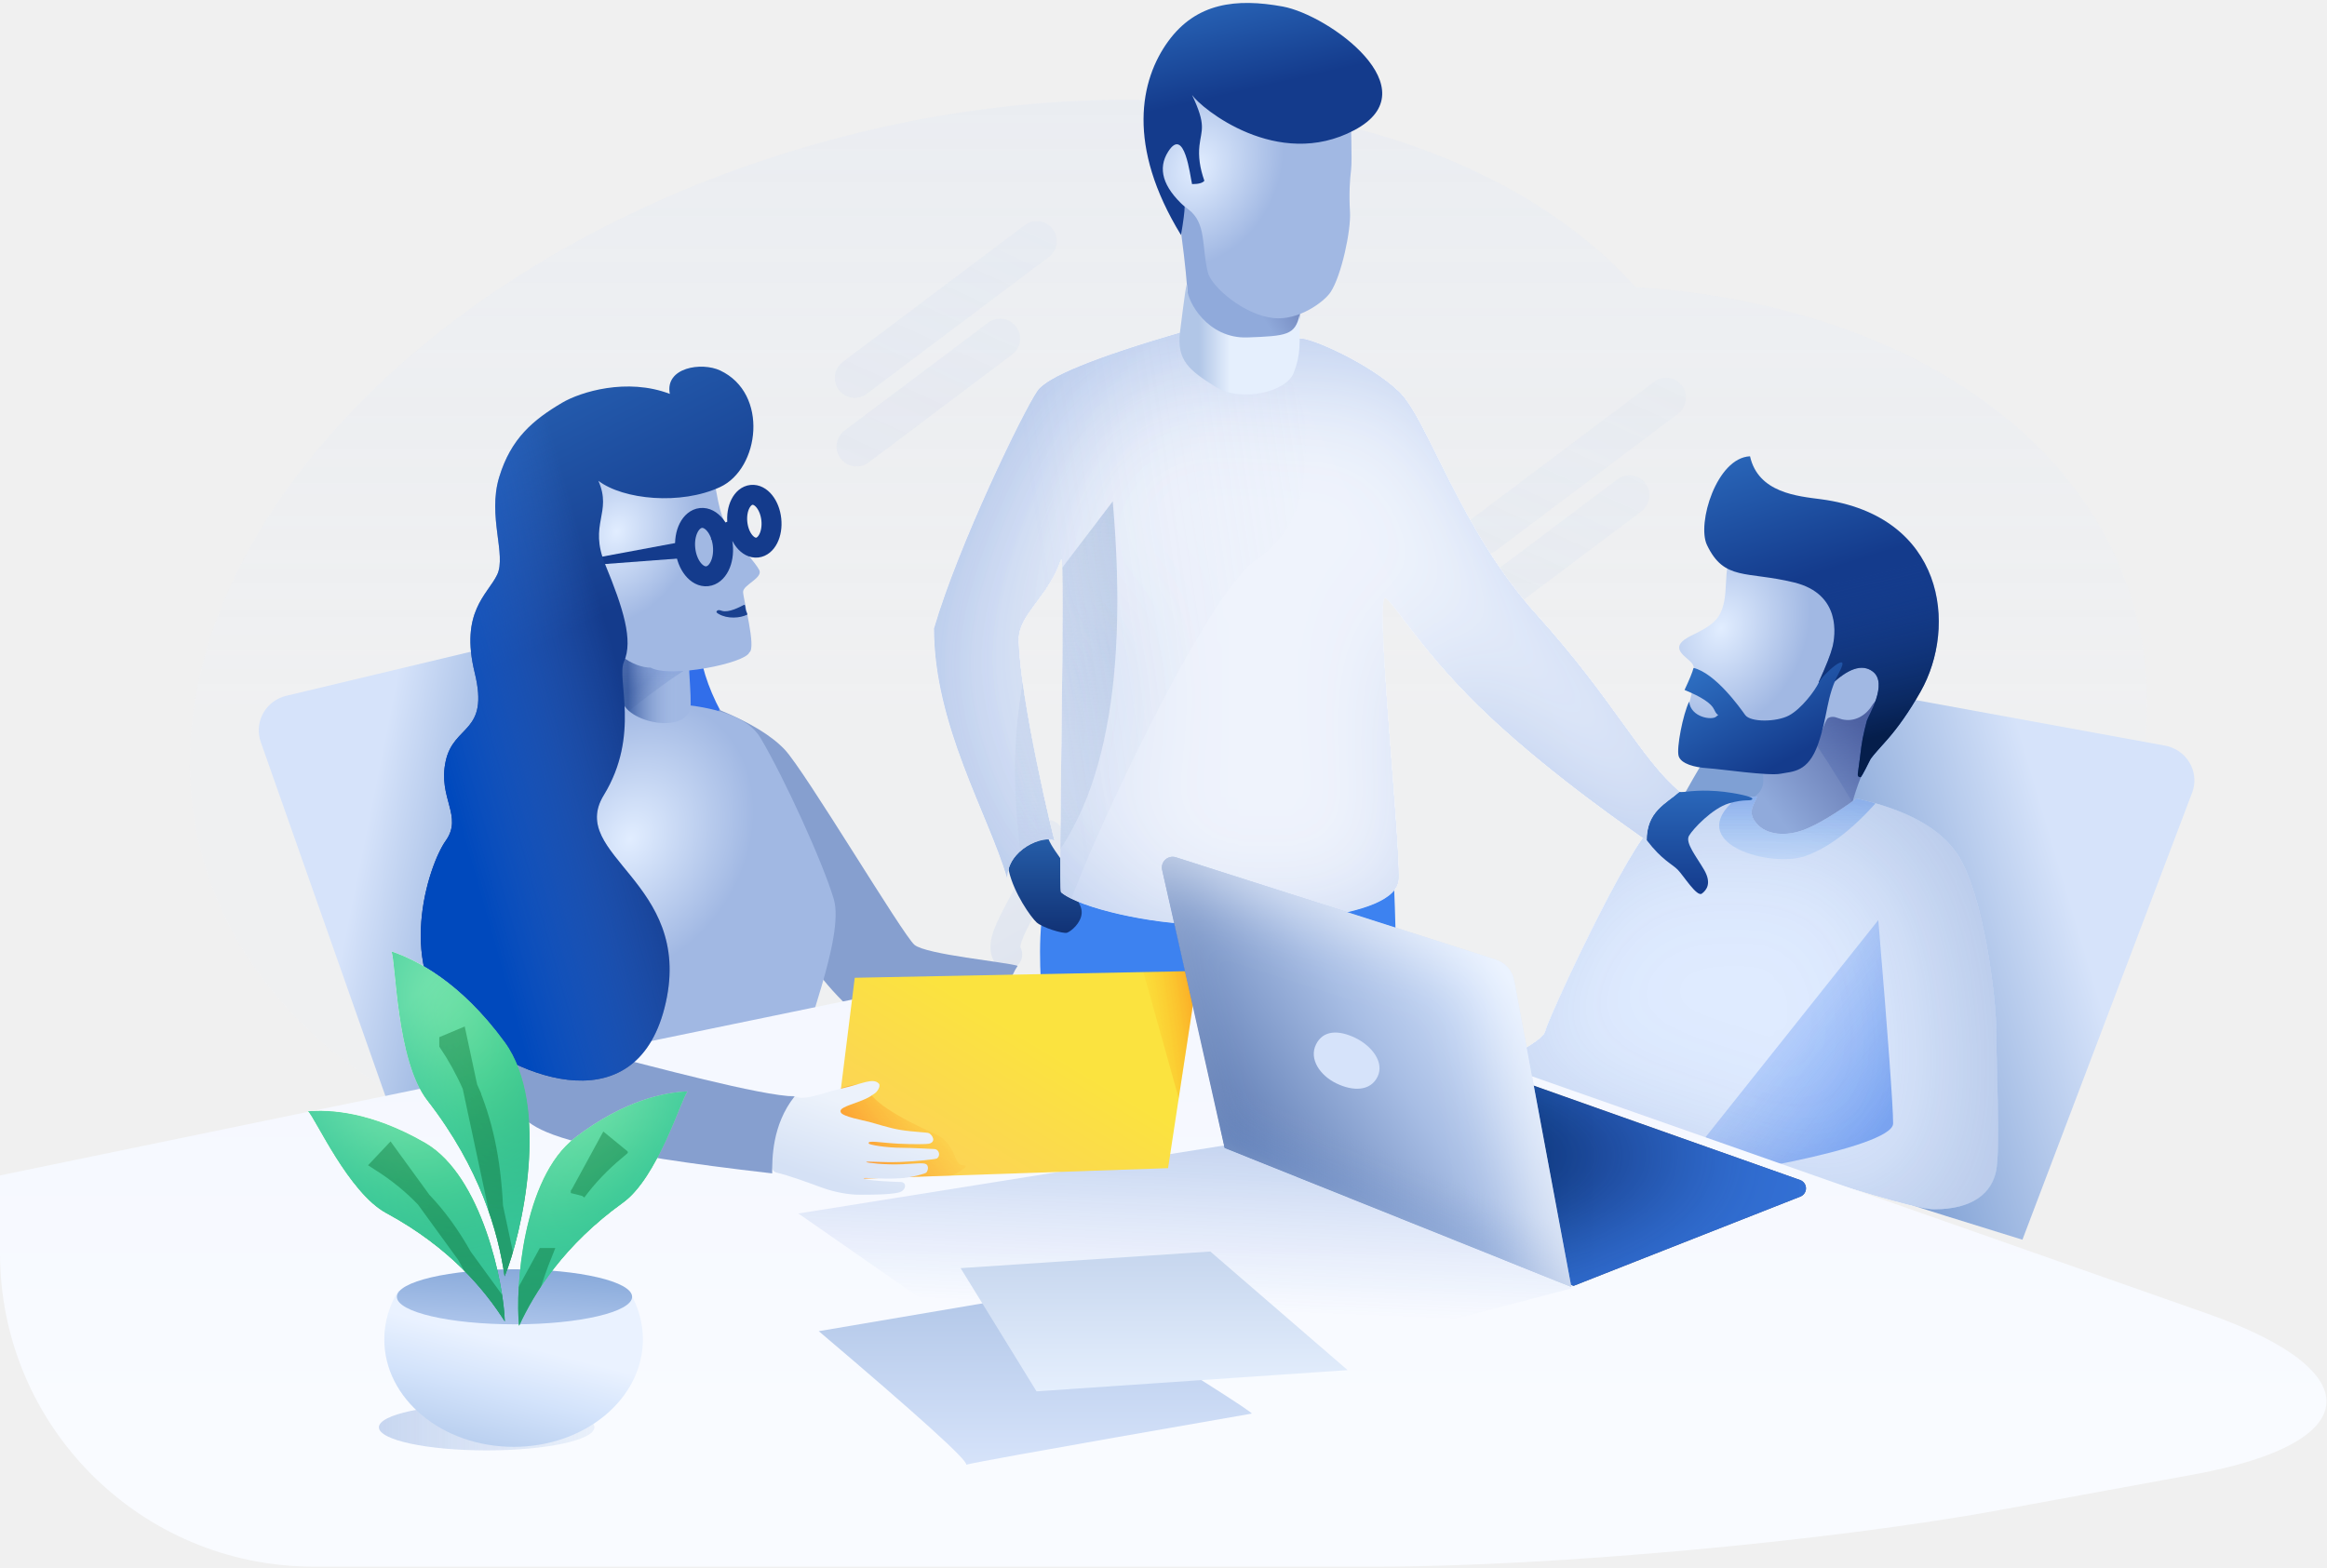
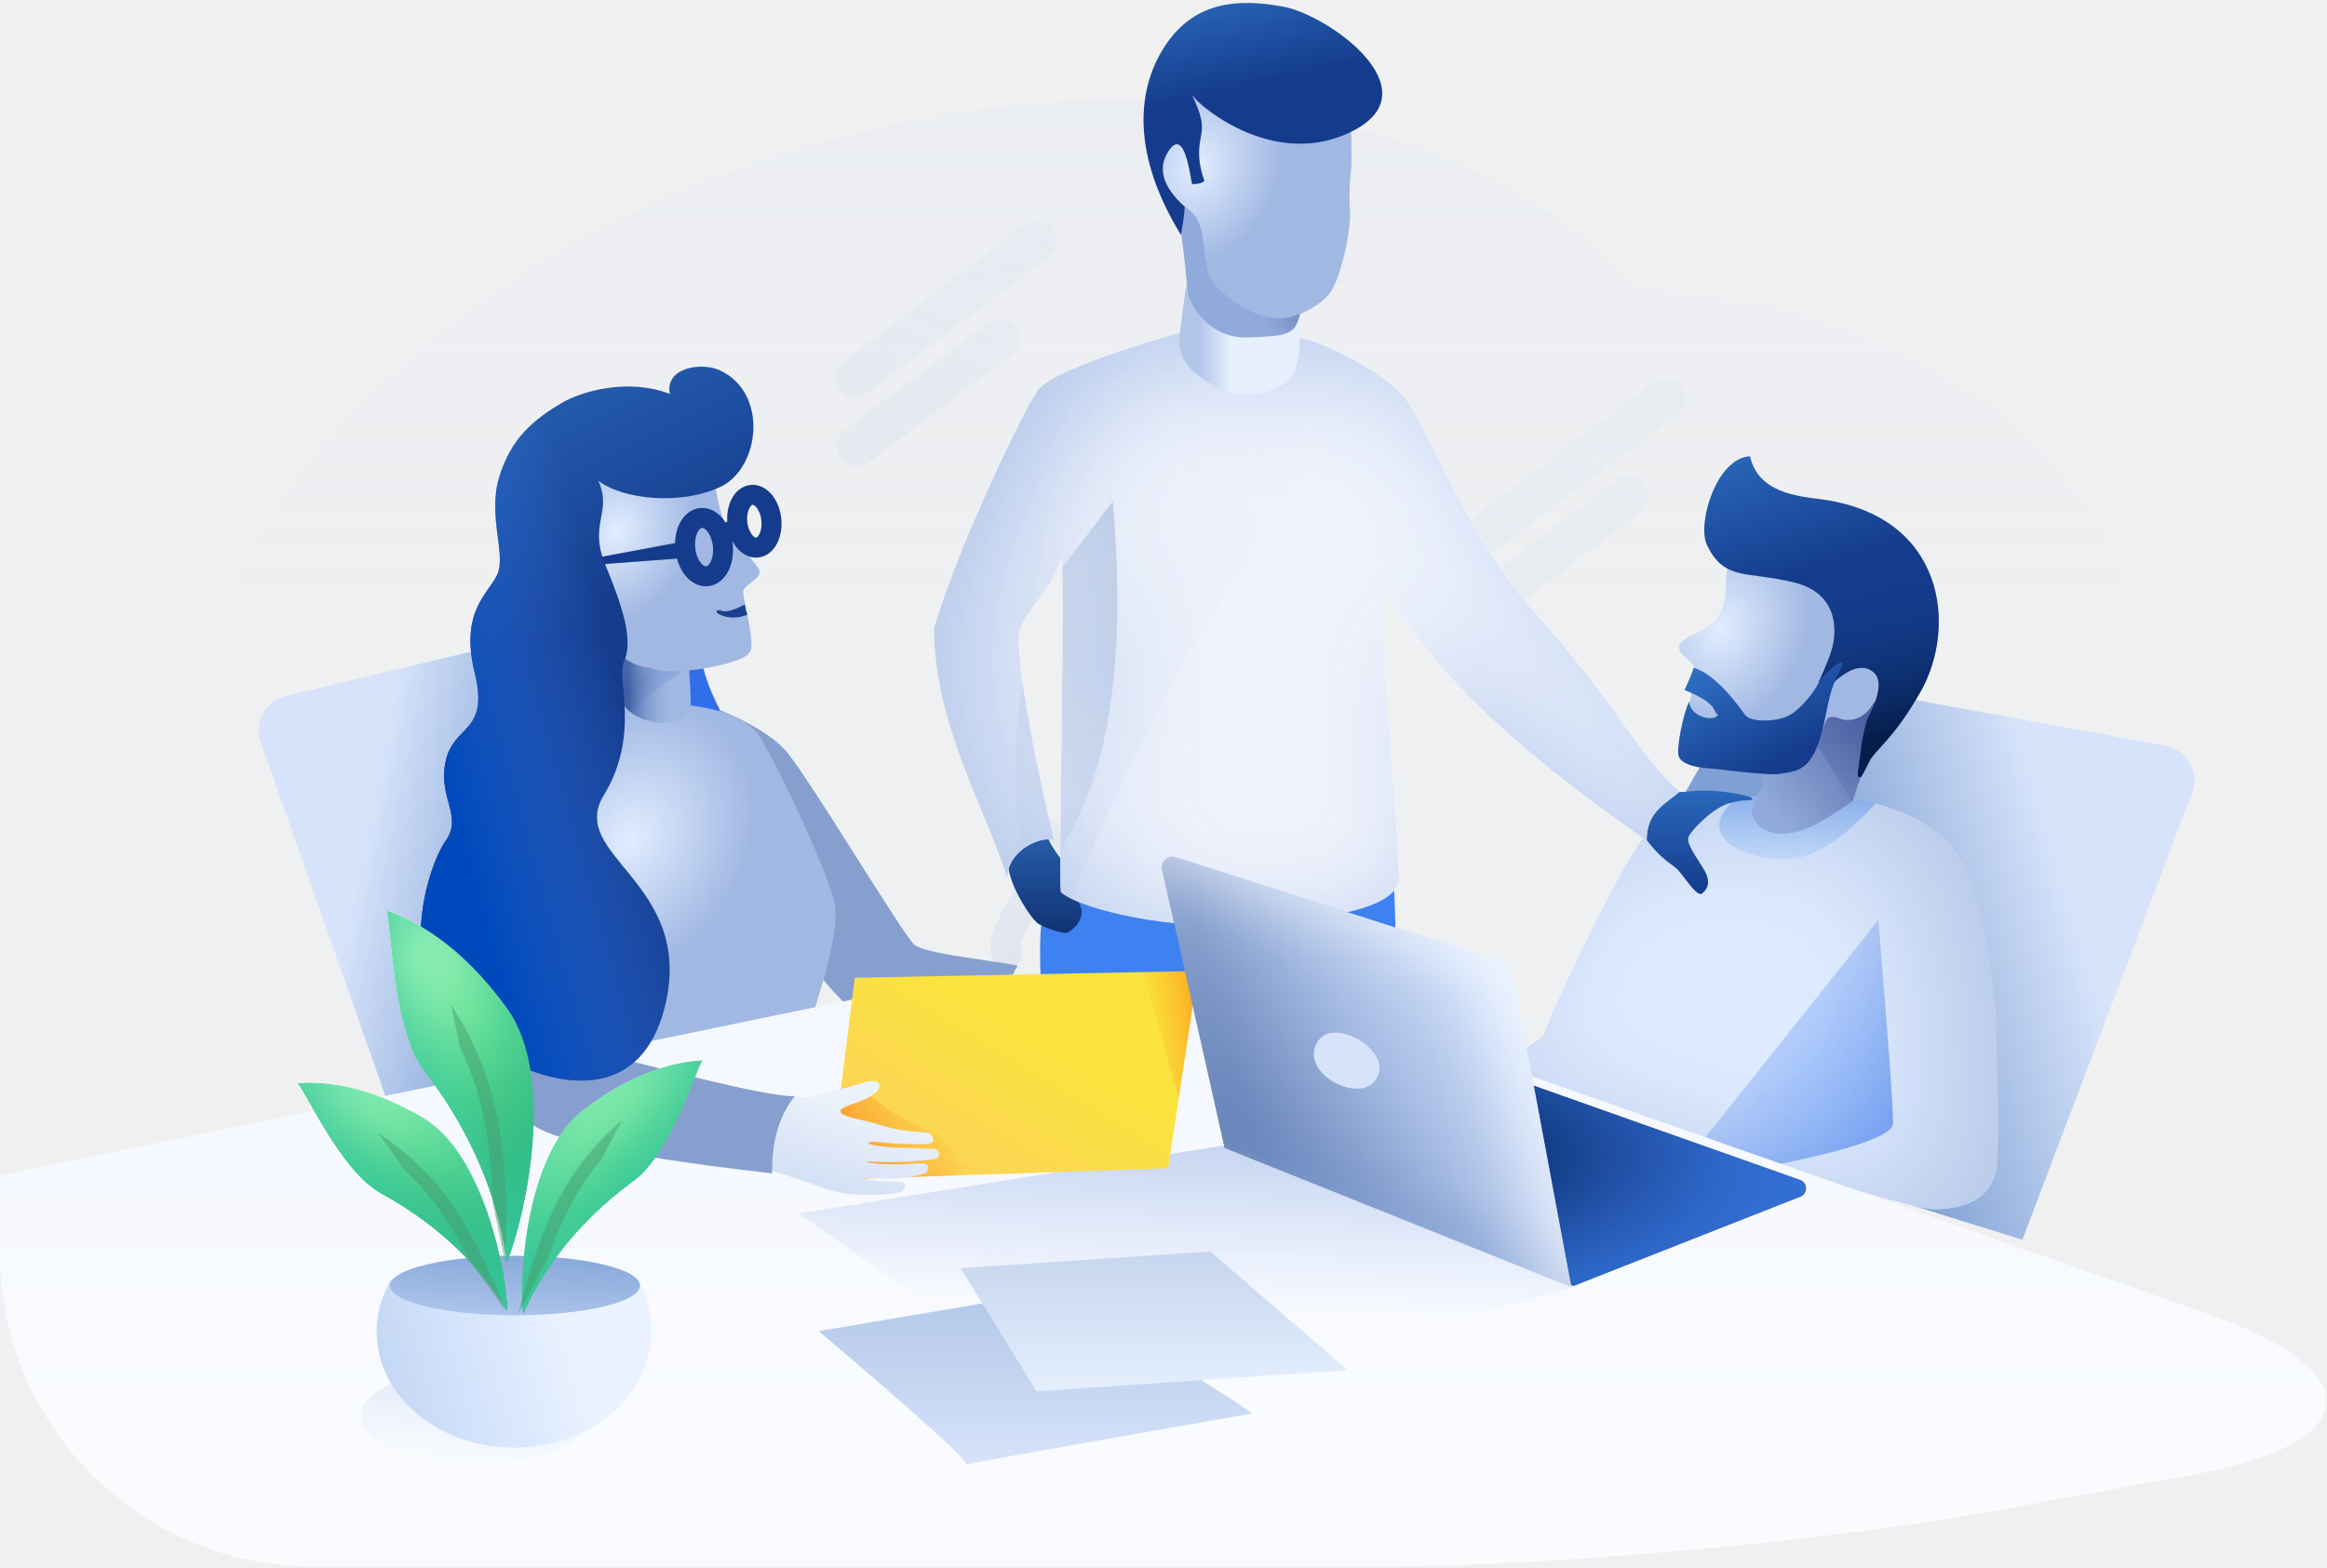
<svg xmlns="http://www.w3.org/2000/svg" xmlns:xlink="http://www.w3.org/1999/xlink" width="466" height="314" viewBox="0 0 466 314">
  <defs>
    <linearGradient id="a" x1="50%" x2="50%" y1="50%" y2="0%">
      <stop offset="0%" stop-color="#ECF2FC" stop-opacity=".642" />
      <stop offset="100%" stop-color="#D4E1F8" />
    </linearGradient>
    <linearGradient id="b" x1="50%" x2="50%" y1="0%" y2="100%">
      <stop offset="0%" stop-color="#CFDDF3" />
      <stop offset="100%" stop-color="#A1B8E3" />
    </linearGradient>
    <linearGradient id="c" x1="227.604%" x2="50%" y1="-30.265%" y2="100%">
      <stop offset="0%" stop-color="#CFDDF3" />
      <stop offset="100%" stop-color="#A1B8E3" />
    </linearGradient>
    <linearGradient id="d" x1="203.728%" x2="-41.694%" y1="-74.473%" y2="165.564%">
      <stop offset="0%" stop-color="#D2E0F9" stop-opacity="0" />
      <stop offset="100%" stop-color="#B1C6E7" stop-opacity=".465" />
    </linearGradient>
    <linearGradient id="e" x1="38.97%" x2="76.728%" y1="41.572%" y2="30.848%">
      <stop offset="0%" stop-color="#7FA0D4" />
      <stop offset="100%" stop-color="#D6E3FA" />
    </linearGradient>
    <linearGradient id="g" x1="80.672%" x2="50%" y1="11.93%" y2="43.951%">
      <stop offset="0%" stop-color="#5D6FAA" />
      <stop offset="100%" stop-color="#90AADB" />
    </linearGradient>
    <path id="f" d="M22.434 21.06c.738 2.492.404 4.291-1 5.397-2.108 1.658-4.225 4.478-6.311 4.71-2.086.232-4.345 1.353-4.711 4.22-.177 1.386-7.417 8.546-10.004 18.398-.654 2.495.142 6.333 2.39 11.515l5.982-3.225 8.52-13.518c9.46-3.22 14.794-5.214 16-5.984 1.809-1.154 7.668-6.091 6.539-7.943-1.13-1.851 2.545-13.615 4.728-15.901 2.183-2.287 3.971-7.858 4.015-9.916.044-2.057.8-8.216-4.648-8.02-3.633.132-10.8 6.887-21.5 20.267z" />
    <linearGradient id="h" x1="50%" x2="50%" y1="0%" y2="100%">
      <stop offset="0%" stop-color="#CFDDF3" />
      <stop offset="100%" stop-color="#A1B8E3" stop-opacity="0" />
    </linearGradient>
    <radialGradient id="j" cx="20.393%" cy="34.859%" r="41.386%" fx="20.393%" fy="34.859%" gradientTransform="matrix(.91962 .36586 -.49733 1.08443 .19 -.104)">
      <stop offset="0%" stop-color="#E1EDFF" />
      <stop offset="100%" stop-color="#A1B8E3" />
    </radialGradient>
    <linearGradient id="k" x1="5.697%" x2="17.318%" y1="-6.56%" y2="43.646%">
      <stop offset="0%" stop-color="#2D6DC0" />
      <stop offset="100%" stop-color="#143B8C" />
    </linearGradient>
    <linearGradient id="m" x1="57.499%" x2="66.096%" y1="38.183%" y2="88.708%">
      <stop offset="0%" stop-color="#174293" stop-opacity="0" />
      <stop offset="100%" stop-color="#051E4B" />
    </linearGradient>
    <path id="l" d="M61.27 25.666c-9.546-2.331-13.985-.243-17.441-7.51C41.787 13.863 45.762.696 52.456.398c1.648 7.36 9.606 7.993 14.217 8.604 24.759 3.284 27.35 25.46 19.938 38.523-2.387 4.205-4.595 7.227-6.564 9.492-1.25 1.438-2.884 3.171-3.436 3.993-.185.275-1.782 3.738-2.058 3.671-.834-.204-.5-.245-.09-3.83.41-3.585.638-4.55 1.38-7.467.22-.861 4.372-7.48 1.183-9.876-2.125-1.598-4.997-.622-8.614 2.927l-2.197-.81c1.451-3.162 2.368-5.496 2.752-7.002.575-2.26 1.849-10.625-7.697-12.957z" />
    <linearGradient id="n" x1="-8.15%" x2="50%" y1="26.687%" y2="100%">
      <stop offset="0%" stop-color="#2D6DC0" />
      <stop offset="100%" stop-color="#143B8C" />
    </linearGradient>
    <path id="o" d="M73.782.929c10.031 2.238 16.772 5.969 20.22 11.192 5.174 7.834 7.766 28.645 7.766 35.395 0 6.75.825 23.309 0 27.827-.825 4.517-4.613 7.873-12.452 7.873-5.227 0-34.85-9.522-88.867-28.568 7.104-3.442 10.769-5.819 10.995-7.132.339-1.97 16.824-37.89 22.037-41.55C38.695 2.306 49.518.575 53.857.575c-.635 1.725-2.046 3.117-.05 5.39 1.994 2.275 5.91 2.672 9.787 1.094 2.586-1.053 5.981-3.096 10.188-6.13z" />
    <filter id="p" width="138.4%" height="147.2%" x="-19.2%" y="-23.6%" filterUnits="objectBoundingBox">
      <feGaussianBlur in="SourceAlpha" result="shadowBlurInner1" stdDeviation="13.5" />
      <feOffset dx="-12" dy="1" in="shadowBlurInner1" result="shadowOffsetInner1" />
      <feComposite in="shadowOffsetInner1" in2="SourceAlpha" k2="-1" k3="1" operator="arithmetic" result="shadowInnerInner1" />
      <feColorMatrix in="shadowInnerInner1" values="0 0 0 0 0.09 0 0 0 0 0.255 0 0 0 0 0.573 0 0 0 0.204 0" />
    </filter>
    <linearGradient id="q" x1="50%" x2="50%" y1="100%" y2="0%">
      <stop offset="0%" stop-color="#70B8F9" stop-opacity=".276" />
      <stop offset="100%" stop-color="#3D82F0" />
    </linearGradient>
    <linearGradient id="s" x1="55.246%" y1="54.367%" y2="81.956%">
      <stop offset="0%" stop-color="#3D82F0" stop-opacity="0" />
      <stop offset="100%" stop-color="#3D82F0" />
    </linearGradient>
    <radialGradient id="t" cx="20.393%" cy="34.859%" r="42.166%" fx="20.393%" fy="34.859%" gradientTransform="matrix(.9026 .35909 -.54501 .9533 .21 -.057)">
      <stop offset="0%" stop-color="#E1EDFF" />
      <stop offset="100%" stop-color="#A1B8E3" />
    </radialGradient>
    <linearGradient id="u" x1="50%" x2="50%" y1="0%" y2="100%">
      <stop offset="0%" stop-color="#2761AD" />
      <stop offset="100%" stop-color="#113275" />
    </linearGradient>
    <linearGradient id="v" x1="50%" x2="50%" y1="0%" y2="100%">
      <stop offset="0%" stop-color="#2D6DC0" />
      <stop offset="100%" stop-color="#143B8C" />
    </linearGradient>
    <linearGradient id="x" x1="89.924%" x2="44.829%" y1="15.337%" y2="32.846%">
      <stop offset="0%" stop-color="#EDF3FD" />
      <stop offset="100%" stop-color="#EFF3FC" />
    </linearGradient>
    <path id="w" d="M24.21 101.805c-2.186-1.217-9.502 1.688-9.502 7.564C10.823 96.299.04 78.608.04 59.273c4.943-16.855 17.838-43.427 20.718-47.598C22.678 8.895 32.191 5.003 49.296 0c3.826 4.133 8.36 6.2 13.602 6.2 7.864 0 8.277-4.767 10.378-5.016C75.376.936 87.277 6.2 93.147 11.8c5.87 5.6 12.155 27.624 27.596 44.72 15.44 17.097 20.978 29.025 28.64 35.449-2.811 2.487-6.618 3.936-6.618 9.837-2.773-2.01-18.244-12.526-31.357-24.767C98.295 64.798 92.48 54.618 90.5 53.24c-2.276-1.584 2.868 47.447 2.646 56.13-.222 8.682-30.428 9.177-39.874 9.177-9.446 0-24.055-3.23-27.804-6.417-.618-.525 1.001-69.463 0-66.57-2.542 7.338-8.445 10.96-8.445 15.793 0 11.232 7.2 41.243 7.186 40.453z" />
    <filter id="y" width="120.8%" height="126.2%" x="-10.4%" y="-13.1%" filterUnits="objectBoundingBox">
      <feGaussianBlur in="SourceAlpha" result="shadowBlurInner1" stdDeviation="11.5" />
      <feOffset dx="8" dy="3" in="shadowBlurInner1" result="shadowOffsetInner1" />
      <feComposite in="shadowOffsetInner1" in2="SourceAlpha" k2="-1" k3="1" operator="arithmetic" result="shadowInnerInner1" />
      <feColorMatrix in="shadowInnerInner1" values="0 0 0 0 0.729 0 0 0 0 0.8 0 0 0 0 0.933 0 0 0 1 0" />
    </filter>
    <linearGradient id="z" x1="0%" y1="107.338%" y2="6.301%">
      <stop offset="0%" stop-color="#EAF0F7" stop-opacity=".116" />
      <stop offset="100%" stop-color="#D1DDED" />
    </linearGradient>
    <linearGradient id="B" x1="108.826%" x2="37.548%" y1="33.934%" y2="50%">
      <stop offset="0%" stop-color="#EAF0F7" stop-opacity=".116" />
      <stop offset="100%" stop-color="#D1DDED" />
    </linearGradient>
    <linearGradient id="C" x1="16.204%" x2="42.225%" y1="50%" y2="50%">
      <stop offset="0%" stop-color="#B1C6E7" />
      <stop offset="100%" stop-color="#E5EFFD" />
    </linearGradient>
    <linearGradient id="D" x1="57.42%" x2="21.615%" y1="50%" y2="41.705%">
      <stop offset="0%" stop-color="#7FA0D4" />
      <stop offset="100%" stop-color="#D6E3FA" />
    </linearGradient>
    <radialGradient id="E" cx="20.393%" cy="34.859%" r="44.48%" fx="20.393%" fy="34.859%" gradientTransform="matrix(.85565 .3404 -.65528 .71252 .258 .03)">
      <stop offset="0%" stop-color="#E1EDFF" />
      <stop offset="100%" stop-color="#A1B8E3" />
    </radialGradient>
    <linearGradient id="F" x1="10.176%" x2="10.176%" y1="-165.408%" y2="76.645%">
      <stop offset="0%" stop-color="#EAEFFF" />
      <stop offset="100%" stop-color="#F9FBFF" />
    </linearGradient>
    <linearGradient id="G" x1="50%" x2="43.212%" y1="0%" y2="60.284%">
      <stop offset="0%" stop-color="#0041B2" />
      <stop offset="100%" stop-color="#2D64D7" stop-opacity="0" />
    </linearGradient>
    <radialGradient id="I" cx="20.393%" cy="34.859%" r="43.71%" fx="20.393%" fy="34.859%" gradientTransform="matrix(.87072 .3464 -.62263 .77654 .243 .007)">
      <stop offset="0%" stop-color="#E1EDFF" />
      <stop offset="100%" stop-color="#A1B8E3" />
    </radialGradient>
    <linearGradient id="J" x1="19.769%" x2="81.577%" y1="61.532%" y2="61.532%">
      <stop offset="0%" stop-color="#133B8B" />
      <stop offset="100%" stop-color="#A9BFE7" stop-opacity="0" />
      <stop offset="100%" stop-color="#A9BFE7" stop-opacity="0" />
    </linearGradient>
    <path id="H" d="M16.647 7.246c-.92 4.252-.126 7.329-.126 12.168 0 6.468-13.355 3.836-13.81-1.067C2.254 13.444 2.792 6.87.911 2.415c-1.88-4.454 16.655.58 15.735 4.831z" />
    <linearGradient id="K" x1="50%" x2="50%" y1="0%" y2="100%">
      <stop offset="0%" stop-color="#699DF3" />
      <stop offset="100%" stop-color="#8597B5" stop-opacity="0" />
    </linearGradient>
    <radialGradient id="M" cx="20.393%" cy="34.859%" r="42.12%" fx="20.393%" fy="34.859%" gradientTransform="matrix(.90358 .35948 -.54242 .95991 .209 -.06)">
      <stop offset="0%" stop-color="#E1EDFF" />
      <stop offset="100%" stop-color="#A1B8E3" />
    </radialGradient>
    <linearGradient id="O" x1="0%" x2="62.737%" y1="100%" y2="40.733%">
      <stop offset="0%" stop-color="#FCCD60" />
      <stop offset="100%" stop-color="#FBE33F" />
    </linearGradient>
    <path id="N" d="M.703 42.532L5.745 2.074 74.505.711 68.493 40.21z" />
    <linearGradient id="P" x1="72.842%" x2="0%" y1="27.929%" y2="50%">
      <stop offset="0%" stop-color="#FF7F31" />
      <stop offset="100%" stop-color="#FFC83A" stop-opacity="0" />
    </linearGradient>
    <linearGradient id="R" x1="50%" y1="69.99%" y2="36.609%">
      <stop offset="0%" stop-color="#FF7F31" />
      <stop offset="100%" stop-color="#FFC83A" stop-opacity="0" />
    </linearGradient>
    <linearGradient id="S" x1="41.811%" x2="12.449%" y1="18.141%" y2="76.637%">
      <stop offset="0%" stop-color="#ECF2FB" />
      <stop offset="100%" stop-color="#D5E1F5" />
    </linearGradient>
    <linearGradient id="U" x1="73.538%" x2="29.123%" y1="65.312%" y2="92.454%">
      <stop offset="0%" stop-color="#3D82F0" stop-opacity="0" />
      <stop offset="100%" stop-color="#0049BD" />
    </linearGradient>
    <path id="T" d="M119.828 23.304c4.97 3.801 16.534 4.916 24.405 1.244 7.872-3.672 9.792-18.707 0-23.332-3.724-1.76-11.122-.62-10.096 4.683-8.567-3.277-17.883-.407-21.577 1.778-5.755 3.405-10.24 7.116-12.6 14.916-2.358 7.8 1.492 15.557-.403 19.53-1.895 3.972-7.478 7.42-4.493 19.628 2.985 12.207-4.188 10.254-5.805 17.7-1.617 7.445 3.533 10.998 0 15.96-3.533 4.96-10.307 25.906 2.38 37.124 12.687 11.218 36.329 19.391 41.701-4.758 5.372-24.148-19.829-29.42-12.433-41.496 7.395-12.075 2.496-23.271 4.044-26.724 1.905-4.247-.143-10.73-3.76-19.513-3.35-8.136 1.473-10.309-1.363-16.74z" />
    <linearGradient id="V" x1="50%" x2="50%" y1="0%" y2="100%">
      <stop offset="0%" stop-color="#B2C7E8" />
      <stop offset="100%" stop-color="#D6E3FA" />
    </linearGradient>
    <linearGradient id="W" x1="50%" x2="50%" y1="0%" y2="100%">
      <stop offset="0%" stop-color="#C6D6EE" />
      <stop offset="100%" stop-color="#E5EFFD" />
    </linearGradient>
    <linearGradient id="X" x1="39.974%" x2="65.338%" y1="21.658%" y2="21.658%">
      <stop offset="0%" stop-color="#002B64" />
      <stop offset="100%" stop-color="#0F3177" />
    </linearGradient>
    <path id="Y" d="M83.165 86.554L128.58 68.67a1.772 1.772 0 0 0-.059-3.326L70.695 44.845 13.649 58.789l69.516 27.765z" />
    <filter id="Z" width="135.3%" height="198.3%" x="-17.7%" y="-49.1%" filterUnits="objectBoundingBox">
      <feGaussianBlur in="SourceAlpha" result="shadowBlurInner1" stdDeviation="12" />
      <feOffset dx="-17" dy="-7" in="shadowBlurInner1" result="shadowOffsetInner1" />
      <feComposite in="shadowOffsetInner1" in2="SourceAlpha" k2="-1" k3="1" operator="arithmetic" result="shadowInnerInner1" />
      <feColorMatrix in="shadowInnerInner1" values="0 0 0 0 0.239 0 0 0 0 0.51 0 0 0 0 0.941 0 0 0 0.775 0" />
    </filter>
    <linearGradient id="aa" x1="83.842%" x2="17.253%" y1="27.151%" y2="72.981%">
      <stop offset="0%" stop-color="#DBE9FF" />
      <stop offset="44.095%" stop-color="#A7BDE4" />
      <stop offset="100%" stop-color="#5876AF" />
    </linearGradient>
    <linearGradient id="ac" x1="67.172%" x2="62.767%" y1="73.722%" y2="84.649%">
      <stop offset="0%" stop-color="#869FCE" stop-opacity="0" />
      <stop offset="100%" stop-color="#4975C1" />
    </linearGradient>
    <path id="ab" d="M3.538.705l64.078 20.508a5.354 5.354 0 0 1 3.644 4.108l11.465 61.457L13.29 58.92.768 3.198A2.134 2.134 0 0 1 2.406.652a2.18 2.18 0 0 1 1.132.053z" />
    <filter id="ad" width="121.9%" height="120.9%" x="-11%" y="-10.4%" filterUnits="objectBoundingBox">
      <feGaussianBlur in="SourceAlpha" result="shadowBlurInner1" stdDeviation="6" />
      <feOffset dx="-6" dy="2" in="shadowBlurInner1" result="shadowOffsetInner1" />
      <feComposite in="shadowOffsetInner1" in2="SourceAlpha" k2="-1" k3="1" operator="arithmetic" result="shadowInnerInner1" />
      <feColorMatrix in="shadowInnerInner1" values="0 0 0 0 1 0 0 0 0 1 0 0 0 0 1 0 0 0 0.5 0" />
    </filter>
-     <linearGradient id="ae" x1="100%" x2="0%" y1="50%" y2="50%">
-       <stop offset="0%" stop-color="#D9E5F6" stop-opacity=".713" />
+     <linearGradient id="ae" x1="24.884%" x2="58.188%" y1="100%" y2="-44.943%">
+       <stop offset="0%" stop-color="#D9E5F6" stop-opacity="0" />
      <stop offset="100%" stop-color="#B2C6EA" />
    </linearGradient>
-     <linearGradient id="ag" x1="45.494%" x2="77.735%" y1="122.265%" y2="45.494%">
+     <linearGradient id="af" x1="-37.185%" x2="76.244%" y1="80.778%" y2="61.143%">
      <stop offset="0%" stop-color="#ACC5E9" />
      <stop offset="62.747%" stop-color="#D3E3FB" />
      <stop offset="100%" stop-color="#EAF2FF" />
    </linearGradient>
-     <path id="af" d="M49.612 1.199c1.623 2.813 2.532 5.965 2.532 9.293 0 11.885-11.592 21.519-25.892 21.519C11.952 32.01.36 22.377.36 10.492.36 6.97 1.378 3.646 3.183.711c11.47 1.796 34.301 1.68 46.429.488z" />
-     <linearGradient id="ai" x1="77.599%" x2="40.27%" y1="0%" y2="146.301%">
+     <linearGradient id="ag" x1="77.599%" x2="40.27%" y1="0%" y2="146.301%">
      <stop offset="0%" stop-color="#86A8D9" />
      <stop offset="100%" stop-color="#BCD0F2" />
    </linearGradient>
-     <path id="ah" d="M24.274.356c13.01 0 23.555 2.468 23.555 5.513 0 3.044-10.546 5.513-23.555 5.513S.72 8.913.72 5.869C.72 2.824 11.265.356 24.274.356z" />
-     <linearGradient id="ak" x1="34.233%" x2="78.602%" y1="5.042%" y2="100%">
+     <linearGradient id="ah" x1="34.233%" x2="78.602%" y1="5.042%" y2="100%">
      <stop offset="0%" stop-color="#B1FFBE" />
      <stop offset="44.421%" stop-color="#5CDB8E" />
      <stop offset="100%" stop-color="#149654" />
    </linearGradient>
-     <path id="aj" d="M23.015 65.444C21.73 56.64 18.19 43.926 7.552 30.232 1.285 22.166 1.265 2.522.36.356c4.917 1.672 13.75 5.983 22.655 18.14 9.335 12.742 3.413 38.729 0 46.948z" />
-     <filter id="al" width="215.6%" height="149.2%" x="-57.8%" y="-24.6%" filterUnits="objectBoundingBox">
-       <feGaussianBlur in="SourceAlpha" result="shadowBlurInner1" stdDeviation="11" />
-       <feOffset dy="-10" in="shadowBlurInner1" result="shadowOffsetInner1" />
+     <path id="ai" d="M42.538 70.708c-1.37-9.513-5.142-23.249-16.481-38.044-6.68-8.715-6.701-29.94-7.666-32.28 5.241 1.807 14.657 6.465 24.147 19.599 9.95 13.767 3.638 41.844 0 50.725z" />
+     <filter id="aj" width="167.8%" height="128.4%" x="-33.9%" y="-14.2%" filterUnits="objectBoundingBox">
+       <feGaussianBlur in="SourceAlpha" result="shadowBlurInner1" stdDeviation="7" />
+       <feOffset dy="-6" in="shadowBlurInner1" result="shadowOffsetInner1" />
      <feComposite in="shadowOffsetInner1" in2="SourceAlpha" k2="-1" k3="1" operator="arithmetic" result="shadowInnerInner1" />
      <feColorMatrix in="shadowInnerInner1" values="0 0 0 0 0.221 0 0 0 0 0.779 0 0 0 0 0.61 0 0 0 1 0" />
    </filter>
-     <linearGradient id="ao" x1="78.601%" x2="90.361%" y1="-9.302%" y2="88.816%">
+     <linearGradient id="ak" x1="78.601%" x2="90.361%" y1="-9.302%" y2="88.816%">
      <stop offset="0%" stop-color="#B1FFBE" />
      <stop offset="44.421%" stop-color="#5CDB8E" />
      <stop offset="100%" stop-color="#149654" />
    </linearGradient>
-     <path id="an" d="M39.957 42.826C35.983 36.54 28.962 28.02 16.19 21.112 8.666 17.042 1.973 2.068.546.717 4.867.36 13.073.711 24 7.022c11.454 6.616 15.768 28.402 15.957 35.804z" />
-     <filter id="ap" width="181.2%" height="175.8%" x="-40.6%" y="-37.9%" filterUnits="objectBoundingBox">
-       <feGaussianBlur in="SourceAlpha" result="shadowBlurInner1" stdDeviation="11" />
-       <feOffset dy="-10" in="shadowBlurInner1" result="shadowOffsetInner1" />
+     <path id="al" d="M42.588 80.486c-4.236-6.793-11.72-15.998-25.333-23.462C9.235 52.628 2.103 36.45.582 34.99c4.605-.388 13.352-.007 24.998 6.812 12.208 7.148 16.806 30.686 17.008 38.684z" />
+     <filter id="am" width="147.6%" height="143.9%" x="-23.8%" y="-21.9%" filterUnits="objectBoundingBox">
+       <feGaussianBlur in="SourceAlpha" result="shadowBlurInner1" stdDeviation="7" />
+       <feOffset dy="-6" in="shadowBlurInner1" result="shadowOffsetInner1" />
      <feComposite in="shadowOffsetInner1" in2="SourceAlpha" k2="-1" k3="1" operator="arithmetic" result="shadowInnerInner1" />
      <feColorMatrix in="shadowInnerInner1" values="0 0 0 0 0.221 0 0 0 0 0.779 0 0 0 0 0.61 0 0 0 1 0" />
    </filter>
-     <path id="ar" d="M.613 47.6c3.133-6.767 9.01-16.146 20.825-24.653C28.398 17.935 33.099 2.172 34.343.644c-4.35.194-12.478 1.592-22.534 9.27C1.27 17.963-.17 40.206.613 47.6z" />
-     <filter id="as" width="194.4%" height="168.1%" x="-47.2%" y="-34.1%" filterUnits="objectBoundingBox">
-       <feGaussianBlur in="SourceAlpha" result="shadowBlurInner1" stdDeviation="11" />
-       <feOffset dy="-10" in="shadowBlurInner1" result="shadowOffsetInner1" />
+     <path id="an" d="M45.759 81.141c3.34-7.31 9.602-17.444 22.196-26.636C75.373 49.091 80.384 32.06 81.71 30.41c-4.638.21-13.3 1.72-24.017 10.015-11.235 8.696-12.768 32.728-11.934 40.717z" />
+     <filter id="ao" width="155.3%" height="139.4%" x="-27.7%" y="-19.7%" filterUnits="objectBoundingBox">
+       <feGaussianBlur in="SourceAlpha" result="shadowBlurInner1" stdDeviation="7" />
+       <feOffset dy="-6" in="shadowBlurInner1" result="shadowOffsetInner1" />
      <feComposite in="shadowOffsetInner1" in2="SourceAlpha" k2="-1" k3="1" operator="arithmetic" result="shadowInnerInner1" />
      <feColorMatrix in="shadowInnerInner1" values="0 0 0 0 0.221 0 0 0 0 0.779 0 0 0 0 0.61 0 0 0 1 0" />
    </filter>
  </defs>
  <g fill="none" fill-rule="evenodd">
    <path fill="url(#a)" d="M327.539 57.505c49.17 3.166 88.955 26.59 99.687 63.622 15.3 52.79-34.234 113.245-110.636 135.028-54.466 15.529-107.884 7.213-139.61-17.968-66.17 5.494-122.969-19.977-136.174-65.54C24.712 117.114 79.478 52.76 163.13 28.91c67.445-19.23 133.076-6.258 164.41 28.596z" opacity=".2" />
    <g stroke="url(#b)" stroke-linecap="round" stroke-width="6" opacity=".3" transform="scale(-1 1) rotate(31 -404.909 -295.359)">
      <path d="M29.785 43.434c0-4.525 1.167-18.624 7.518-27.211M19.857 17.03C19.857 12.503 6.883 9.326.533.74" />
    </g>
    <path fill="url(#c)" d="M12.405 25.262c2.767-3.872 4.15-8.196 4.15-12.972 0-7.165-1.858-12.973-4.15-12.973-2.293 0-4.151 5.808-4.151 12.973 0 4.776 1.384 9.1 4.15 12.972z" opacity=".3" transform="rotate(-48 352.54 -195.551)" />
    <g stroke="url(#d)" stroke-linecap="round" stroke-linejoin="round" stroke-width="8" opacity=".473" transform="translate(171 48)">
      <path d="M.18 27.684L36.622.292M.539 41.437l28.743-21.605M126.2 59.07l36.442-27.391M126.558 72.824l28.744-21.605" />
    </g>
    <path fill="url(#e)" d="M135.54 58.351L54.715 43.574c-23.456 33.669-34.556 62.064-33.299 85.183 14.82 6.017 43.35 15.54 85.59 28.567l33.986-89.538c1.393-3.668-.514-7.747-4.258-9.11a7.332 7.332 0 0 0-1.194-.325z" transform="translate(298 91)" />
    <g transform="translate(330.307 132.803)">
      <mask id="i" fill="#fff">
        <use xlink:href="#f" />
      </mask>
      <use fill="url(#g)" xlink:href="#f" />
      <path fill="url(#h)" d="M42.815 31.641C35.925 19.662 30.87 12.17 27.652 9.164c-3.219-3.006 4.46-6.025 23.035-9.055l-7.872 34.924v-3.392z" mask="url(#i)" style="mix-blend-mode:multiply" />
    </g>
    <path fill="url(#j)" d="M49.094 20.598c-2.494 1.645-.366 8.266-3.066 12.046-1.476 2.067-4.581 3.216-6.015 4.038-4.056 2.327.112 3.988.95 5.373.839 1.385.17 4.514-.457 6.98-.628 2.466-2.855 8.022-.467 9.264 2.387 1.242 17.046 6.663 21.284 5.007 4.24-1.656 5.755-9.95 6.8-10.49 1.044-.54 1.778.03 2.742.266 2.51.613 4.778-.766 5.985-2.727 1.366-2.222 3.31-1.208 2.259-4.244-1.621-4.684-11.015-23.13-14.747-24.457-3.733-1.326-11.41-3.601-15.268-1.056z" transform="translate(298 91)" />
    <g transform="translate(298 91)">
      <use fill="url(#k)" xlink:href="#l" />
      <use fill="url(#m)" xlink:href="#l" />
    </g>
    <path fill="url(#n)" d="M66.218 45.732c-.729 1.591-3.478 5.258-5.96 6.582-2.48 1.325-7.708 1.406-8.78-.104-1.072-1.51-5.942-8.35-10.332-9.422-.22.866-.821 2.338-1.804 4.418 3.398 1.383 5.37 2.685 5.92 3.904.823 1.83 1.266.604.443 1.417-.822.812-5.117.188-5.443-2.984-1.239 2.525-2.57 9.343-2.1 10.9.469 1.558 3.17 2.273 5.834 2.44 2.665.168 12.16 1.587 14.579 1.103 2.418-.484 5.49-.205 7.514-5.945 2.023-5.74 1.573-9.458 4.213-14.346 2.64-4.889-3.356.447-4.084 2.037z" transform="translate(298 91)" />
    <g transform="translate(298 159.018)">
      <mask id="r" fill="#fff">
        <use xlink:href="#o" />
      </mask>
      <use fill="#DFEBFF" xlink:href="#o" />
      <use fill="#000" filter="url(#p)" xlink:href="#o" />
      <path fill="url(#q)" d="M48.572 1.957c-8.307 8.33 8.081 12.77 14.773 10.55 4.462-1.48 9.196-4.996 14.202-10.55C64.932-7.239 56.95-9.538 53.6-4.94c-5.027 6.897 3.281-1.433-5.027 6.897z" mask="url(#r)" opacity=".585" style="mix-blend-mode:multiply" />
      <path fill="url(#s)" d="M36.733 77.328c5.916 0 44.379-6.24 44.379-11.304 0-3.376-.989-16.958-2.966-40.746M-17.152 55.363c2.68 0 15.067 15.374 26.385 10.2 13.672-6.252 21.634-29.398 21.634-32.17 0-2.119 3.59-9.636 2.222-17.827-.54-3.237-3.015-8.372-7.424-15.405" mask="url(#r)" opacity=".547" style="mix-blend-mode:multiply" />
    </g>
    <g>
      <path fill="url(#g)" d="M49.59 47.127c1.446 10.889 1.723 17.225.831 19.009-1.337 2.675 1.253 15.262 9.5 15.992 8.249.73 12.573-2.743 12.897-11.236.324-8.492.84-11.766 2.173-15.524 1.332-3.758-23.492-19.327-24.57-16.449-.718 1.919-.995 4.655-.831 8.208z" transform="translate(187)" />
      <path fill="url(#t)" d="M83.49 22.111c0 2.421.325 9.98.08 11.895-.247 1.915-.443 4.769-.222 8.456.221 3.687-1.716 12.756-3.88 16.042-1.29 1.961-6.409 5.743-11.43 5.212-5.952-.63-12.46-6.31-13.156-9.15-1.283-5.236-.22-9.857-3.918-12.64-3.698-2.782-6.394-5.366-6.061-9.661.333-4.296 4.13-14.52 6.061-14.95 1.93-.43 32.526 2.375 32.526 4.796z" transform="translate(187)" />
      <path fill="url(#k)" d="M51.717 19.02c1.755 2.617 17.12 15.234 32.521 7.042 15.4-8.19-5.085-23.06-14.375-24.757-9.29-1.697-17.29-.754-22.909 6.952-5.618 7.706-8.437 20.912 2.555 38.828.484-2.843.726-4.738.726-5.684-4.374-3.956-5.468-7.642-3.28-11.058 3.28-5.125 4.366 4.923 4.762 6.537 1.306 0 2.128-.225 2.466-.675-.9-2.536-1.228-4.881-.984-7.036.365-3.232 1.445-3.951-1.482-10.15z" transform="translate(187)" />
      <path fill="#3D82F0" d="M209.398 207.946c0-3.948-4.629-29.811 4.91-37.581 9.54-7.77 21.339 3.565 64.795 5.282.716 17.37.716 29.598 0 36.686-.716 7.087-26.965 17.133-69.705-4.387z" />
      <path fill="url(#u)" d="M15.032 174.453c1.024 4.486 4.415 9.278 5.557 10.313 1.142 1.035 5.297 2.317 6.083 2.068.786-.249 2.853-1.957 2.947-3.956.093-1.999-1.89-3.125-1.904-6.079-.013-2.953-4.984-7.237-4.984-9.85 0-2.613-8.724 3.019-7.7 7.504z" transform="translate(187)" />
      <path fill="url(#v)" d="M142.774 168.299c3.082 4.04 5.089 4.748 6.244 5.953 1.156 1.205 3.8 5.46 4.782 4.75.981-.709 1.998-2.105.47-4.75-1.528-2.644-3.841-5.434-3.038-6.833.803-1.4 4.724-5.538 7.996-6.498 3.273-.96 4.36-.34 4.686-.857.326-.516-3.914-1.265-5.66-1.458-1.748-.194-4.223-.416-7.793 0-2.38.277-4.037-.7-4.973-2.933-3.864 5.723-4.77 9.932-2.714 12.626z" transform="translate(187)" />
      <g transform="translate(187 66.606)">
        <mask id="A" fill="#fff">
          <use xlink:href="#w" />
        </mask>
        <use fill="url(#x)" xlink:href="#w" />
        <use fill="#000" filter="url(#y)" xlink:href="#w" />
        <path fill="url(#z)" d="M22.302 51.598l13.533-17.775c3.342 38.429-2.447 64.299-17.365 77.61-3.943-23.096-1.748-35.168 0-45.26.765-4.419 2.042-9.277 3.832-14.575z" mask="url(#A)" style="mix-blend-mode:multiply" />
        <path fill="url(#B)" d="M26.813 115.448c5.052-14.628 27.755-62.805 37.47-69.675C74 38.903 74.734 30.037 74.367 18.27 74 6.5 51.306-16.946 39.442-8.078 27.578.791-4.185 17.153-7.658 44.59c-3.473 27.438 11.319 69.523 18.001 65.362 6.683-4.16 11.419 20.123 16.47 5.496z" mask="url(#A)" opacity=".162" style="mix-blend-mode:multiply" />
      </g>
      <path fill="url(#C)" d="M50.735 57.726c0 2.674 4.115 10.15 12.063 9.866 7.947-.284 9.545-.5 10.449-4.489 0 5.909.31 7.653-1.156 11.55-1.466 3.896-10.6 6.032-15.724 2.795-5.124-3.236-7.794-5.174-7.044-11.082.75-5.909 1.412-11.315 1.412-8.64z" transform="translate(187)" />
    </g>
    <g>
      <path fill="url(#D)" d="M57.323 66.375l72.977-17.44c13.497 35.992 19.62 65.593 18.37 88.805-14.737 6.041-36.842 13.874-66.316 23.498L52.22 75.628c-1.306-3.71.676-7.765 4.427-9.057a7.25 7.25 0 0 1 .676-.196z" transform="translate(0 73)" />
      <path fill="#316EEA" d="M140.392 126.804c-1.563 4.894 3.513 18.713 11.576 25.465 8.064 6.753-17.871 5.605-17.887-1.924-.015-7.528 7.873-28.435 6.31-23.54z" />
      <path fill="#869FCF" d="M143.921 142.14c6.098 2.488 10.494 5.144 13.19 7.969 4.041 4.237 23.697 37.197 26.015 39.148 2.317 1.951 18.268 3.43 20.67 4.208-1.23 1.758-3.619 7.186-2.39 11.96-3.791 1.888-12.117.203-29.15-1.684-12.669-10.482-19.247-27.014-21.956-34.906-2.71-7.892-4.835-16.79-6.379-26.695z" />
      <path fill="url(#E)" d="M152.289 74.793c4.923 8.328 12.517 25.052 14.673 32.271 2.313 7.743-6.677 28.133-6.573 32.924.087 3.996-4.07 2.6-40.997 6.276-1.141-7.044-1.141-15.852 0-26.424 1.712-15.858-5.264-37.193-3.33-40.775 1.934-3.582 6.64-11.2 8.705-11.2 2.065 0 22.598-1.4 27.522 6.928z" transform="translate(0 73)" />
      <path fill="url(#F)" d="M0 162.454l170.087-35.118c32.457-6.701 84.112-3.226 115.37 7.761l156.621 55.052c32.722 11.501 31.59 25.897-2.526 32.153l-39.16 7.181c-34.118 6.257-89.9 11.328-124.574 11.328H62.798C28.117 240.811 0 212.69 0 178.005v-15.551z" transform="translate(0 73)" />
      <path fill="url(#G)" d="M159.887 170.074l88.034-14.073 66.982 29.025-96.97 25.442" opacity=".197" style="mix-blend-mode:multiply" transform="translate(0 73)" />
      <g transform="translate(121.798 121.585)">
        <mask id="L" fill="#fff">
          <use xlink:href="#H" />
        </mask>
        <use fill="url(#I)" xlink:href="#H" />
        <use fill="url(#J)" fill-opacity=".67" xlink:href="#H" />
        <path fill="url(#K)" d="M-2.472 26.168C10.976 15.024 19.252 9.451 22.356 9.451c3.104 0-5.172-1.868-24.828-5.604v22.321z" mask="url(#L)" opacity=".345" style="mix-blend-mode:multiply" />
      </g>
      <path fill="url(#M)" d="M142.545 21.616c1.187 3.707 1.054 7.818 3.357 11.359 2.303 3.54 5.338 6.632 6.143 8.205.807 1.573-3.232 2.97-3.232 4.377 0 1.406 2.691 11.194 1.251 12.13-.82 2.185-15.935 5.215-19.751 3.044-3.364 0-8.55-2.92-11.732-10.093-3.182-7.174-3.329-24.593 0-29.022 3.329-4.428 22.777-3.707 23.964 0z" transform="translate(0 73)" />
      <g transform="translate(165.424 193.782)">
        <mask id="Q" fill="#fff">
          <use xlink:href="#N" />
        </mask>
        <use fill="url(#O)" xlink:href="#N" />
        <path fill="url(#P)" d="M72.134 31.63L63.183-.352h14.42z" mask="url(#Q)" opacity=".458" style="mix-blend-mode:multiply" />
        <path fill="url(#R)" d="M8.345 23.87c0 2.551 6.213 6.255 13.517 9.498 4.236 1.88 3.652 6.244 5.495 6.244 3.348 0-6.864 4.778-30.637 14.335-1.289-12.923-1.289-21.071 0-24.444 2.108-5.513 11.625-7.035 11.625-5.634z" mask="url(#Q)" opacity=".528" style="mix-blend-mode:multiply" />
      </g>
      <path fill="url(#S)" d="M160.528 146.9c2.088 0 4.616-1.091 8.309-1.926 3.692-.835 6.02-2.16 7.154-.927.443.482-.296 1.656-.836 1.976-.54.32-.827.79-3.405 1.734-2.393.875-3.778 1.284-3.346 2.1.433.815 4.353 1.524 5.608 1.853 1.603.42 4.012 1.238 6.31 1.62 2.569.426 5.406.474 5.733.66.617.353 1.52 1.68 0 2.104-.36.1-2.959.151-6.12 0-3.376-.162-6.471-.802-5.923 0 .13.19 3.243.818 6.663.818 2.026 0 6.127.25 6.386.25.938 0 1.409 1.267.558 1.891-.199.146-4.155.589-7.297.703-3.615.132-6.815-.192-6.852 0-.028.14 3.78.614 7.205.453 2.77-.13 4.294-.345 4.812 0 .518.345.387 1.266 0 1.681-.16.173-2.665.96-5.165 1.124-3.51.23-7.325-.172-7.358 0-.09.456 6.397.745 7.358.745 1.369 0 1.196 1.75-.387 2.12-1.986.466-6.096.429-7.966.429s-4.68-.428-7.493-1.461c-2.812-1.033-6.567-2.416-8.947-2.957-2.572-.585-.725-8.628 1.056-12.848 1.78-4.22 1.856-2.141 3.943-2.141z" transform="translate(0 73)" />
      <path fill="#869FCF" d="M98.379 173.497c-5.32 13.452-1.114 23.662 1.22 35.317 2.336 11.655 3.398 14.178 7.119 16.548 3.721 2.37 12.846 5.672 47.918 9.678 0-2.77-.09-9.653 4.494-15.433-6.48 0-29.518-6.284-37.439-8.254-7.116-5.394 0-14.042 0-30.267 0-16.226-17.993-21.042-23.312-7.59z" />
      <path fill="#143B8C" d="M136.835 108.475l-17.952 3.345v1.33l18.591-1.4z" />
-       <path fill="none" stroke="#143B8C" stroke-width="4" d="M141.615 115.427c-2.073.215-4.034-2.225-4.376-5.446-.342-3.222 1.063-6.012 3.135-6.227 2.073-.216 4.033 2.225 4.376 5.446.342 3.221-1.063 6.011-3.135 6.227zM151.625 109.688c-1.875.195-3.65-2.013-3.959-4.927-.31-2.915.961-5.44 2.836-5.634 1.876-.195 3.65 2.013 3.96 4.927.309 2.915-.962 5.44-2.837 5.634zM144.373 108.075c0-.812 2.319-2.406 3.482-1.604" />
+       <path fill="#000" fill-opacity="0" stroke="#143B8C" stroke-width="4" d="M141.615 115.427c-2.073.215-4.034-2.225-4.376-5.446-.342-3.222 1.063-6.012 3.135-6.227 2.073-.216 4.033 2.225 4.376 5.446.342 3.221-1.063 6.011-3.135 6.227zM151.625 109.688c-1.875.195-3.65-2.013-3.959-4.927-.31-2.915.961-5.44 2.836-5.634 1.876-.195 3.65 2.013 3.96 4.927.309 2.915-.962 5.44-2.837 5.634zM144.373 108.075c0-.812 2.319-2.406 3.482-1.604" />
      <g transform="translate(0 73)">
        <use fill="url(#k)" xlink:href="#T" />
        <use fill="url(#U)" xlink:href="#T" />
      </g>
      <path fill="url(#V)" d="M.338 15.956l47.85-8.131C74.602 24.149 87.545 32.364 87.02 32.469c-.746.149-53.584 9.287-57.153 10.234.334-.843-9.511-9.761-29.528-26.747z" transform="translate(163.626 250.69)" />
      <path fill="url(#W)" d="M28.748 3.328L78.753 0l27.49 23.756-62.299 4.25z" transform="translate(163.626 250.69)" />
      <g>
        <g transform="translate(231.953 171.019)">
          <use fill="url(#X)" xlink:href="#Y" />
          <use fill="#000" filter="url(#Z)" xlink:href="#Y" />
        </g>
        <g transform="translate(231.953 171.019)">
          <use fill="url(#aa)" xlink:href="#ab" />
          <use fill="url(#ac)" fill-opacity=".23" xlink:href="#ab" />
          <use fill="#000" filter="url(#ad)" xlink:href="#ab" />
        </g>
        <path fill="#D6E3FA" d="M267.635 217.018c3.303 1.593 6.785 1.59 8.221-1.323 1.437-2.913-1.154-6.21-4.457-7.804-3.302-1.593-6.425-1.59-7.861 1.324-1.437 2.913.795 6.21 4.097 7.803z" />
      </g>
      <path fill="#1A418F" d="M148.965 121.173c.353-.18.242.616.396 1.083.153.467.258.54.309.845-1.465.747-4.014.894-5.721-.105-.342-.2-.64-.364-.357-.64.283-.275.636-.102 1.017.01 1.329.388 3.443-.728 4.356-1.193z" />
      <g>
-         <path fill="url(#ae)" d="M21.937 27.387c11.916 0 21.577 2.07 21.577 4.624 0 2.553-9.66 4.624-21.577 4.624C10.02 36.635.36 34.565.36 32.01s9.66-4.624 21.577-4.624z" opacity=".7" transform="translate(75.52 253.89)" />
-         <use fill="url(#ag)" transform="translate(76.599 257.803)" xlink:href="#af" />
-         <use fill="url(#ai)" transform="translate(78.756 253.89)" xlink:href="#ah" />
-         <g>
-           <g transform="translate(78.037 190.225)">
-             <mask id="am" fill="#fff">
-               <use xlink:href="#aj" />
-             </mask>
-             <use fill="url(#ak)" xlink:href="#aj" />
-             <use fill="#000" filter="url(#al)" xlink:href="#aj" />
-             <path fill="none" stroke="#489C71" stroke-width="3" d="M21.204 51.471l-5.14-24.056c3.043 6.93 4.673 14.573 5.14 24.056zm-5.14-24.056L13.94 17.47l-2.717 1.144c1.9 2.86 3.507 5.762 4.842 8.801zm5.14 24.056c.209 4.235.186 8.836-.047 13.905l2.966-.245-2.919-13.66z" mask="url(#am)" opacity=".5" style="mix-blend-mode:multiply" />
-           </g>
-           <g transform="translate(61.135 221.88)">
-             <mask id="aq" fill="#fff">
-               <use xlink:href="#an" />
-             </mask>
-             <use fill="url(#ao)" xlink:href="#an" />
-             <use fill="#000" filter="url(#ap)" xlink:href="#an" />
-             <path fill="none" stroke="#489C71" stroke-width="3" d="M31.893 29.683l-8.195-11.27c3.017 3.143 5.688 6.816 8.195 11.27zm-8.195-11.27l-6.772-9.312-2.022 2.145c3.275 2.096 6.166 4.43 8.794 7.167zm8.195 11.27c2.216 3.936 4.305 8.483 6.393 13.81l2.61-1.43-9.003-12.38z" mask="url(#aq)" opacity=".5" style="mix-blend-mode:multiply" />
-           </g>
-           <g transform="translate(103.334 217.968)">
-             <mask id="at" fill="#fff">
-               <use xlink:href="#ar" />
-             </mask>
-             <use fill="url(#ak)" xlink:href="#ar" />
-             <use fill="#000" filter="url(#as)" xlink:href="#ar" />
-             <path fill="none" stroke="#489C71" stroke-width="3" d="M12.475 21.008c2.24-3.017 4.788-5.676 7.74-8.152l-2.28-1.867-5.46 10.02zM5.656 33.522l-7.272 13.346 2.773 1.078c1.366-5.508 2.832-10.256 4.5-14.424z" mask="url(#at)" opacity=".5" style="mix-blend-mode:multiply" />
-           </g>
-         </g>
+         <path fill="url(#ae)" d="M23.314 22.94c12.665 0 22.932 4.286 22.932 9.572 0 5.287-10.267 9.572-22.932 9.572S.382 37.8.382 32.512c0-5.286 10.267-9.572 22.932-9.572z" opacity=".7" transform="translate(71.897 251.167)" />
+         <path fill="url(#af)" d="M52.727 1.295c1.726 3.04 2.692 6.445 2.692 10.041 0 12.84-12.32 23.25-27.518 23.25S.382 24.175.382 11.335C.382 7.531 1.464 3.94 3.383.768c12.19 1.94 36.455 1.816 49.344.527z" transform="translate(75.044 255.394)" />
+         <path fill="url(#ag)" d="M25.799.384c13.826 0 25.034 2.667 25.034 5.957s-11.208 5.956-25.034 5.956C11.973 12.297.764 9.63.764 6.341.764 3.05 11.973.384 25.8.384z" transform="translate(77.337 251.167)" />
+         <g transform="translate(59 182)">
+           <use fill="url(#ah)" xlink:href="#ai" />
+           <use fill="#000" filter="url(#aj)" xlink:href="#ai" />
+         </g>
+         <path fill="#489C71" fill-opacity=".5" fill-rule="nonzero" d="M92.094 209.72c4.243 8.734 6.279 18.407 6.57 31.168l2.491 11.82c1.047-23.123-1.825-37.717-10.853-51.494l1.792 8.506z" />
+         <g transform="translate(59 182)">
+           <use fill="url(#ak)" xlink:href="#al" />
+           <use fill="#000" filter="url(#am)" xlink:href="#al" />
+         </g>
+         <path fill="#489C71" fill-opacity=".5" fill-rule="nonzero" d="M81.118 234.488L75.748 227c11.508 7.465 18.592 17.627 25.547 35.614l-7.352-10.25c-3.802-7.652-7.866-13.318-12.825-17.877z" />
+         <g transform="translate(59 182)">
+           <use fill="url(#ah)" xlink:href="#an" />
+           <use fill="#000" filter="url(#ao)" xlink:href="#an" />
+         </g>
+         <path fill="#489C71" fill-opacity=".5" fill-rule="nonzero" d="M109.75 252.034l-5.963 11.092c4.6-18.809 10.34-29.844 20.838-38.765l-4.354 8.1c-4.38 5.205-7.712 11.405-10.521 19.573z" />
      </g>
    </g>
  </g>
</svg>
